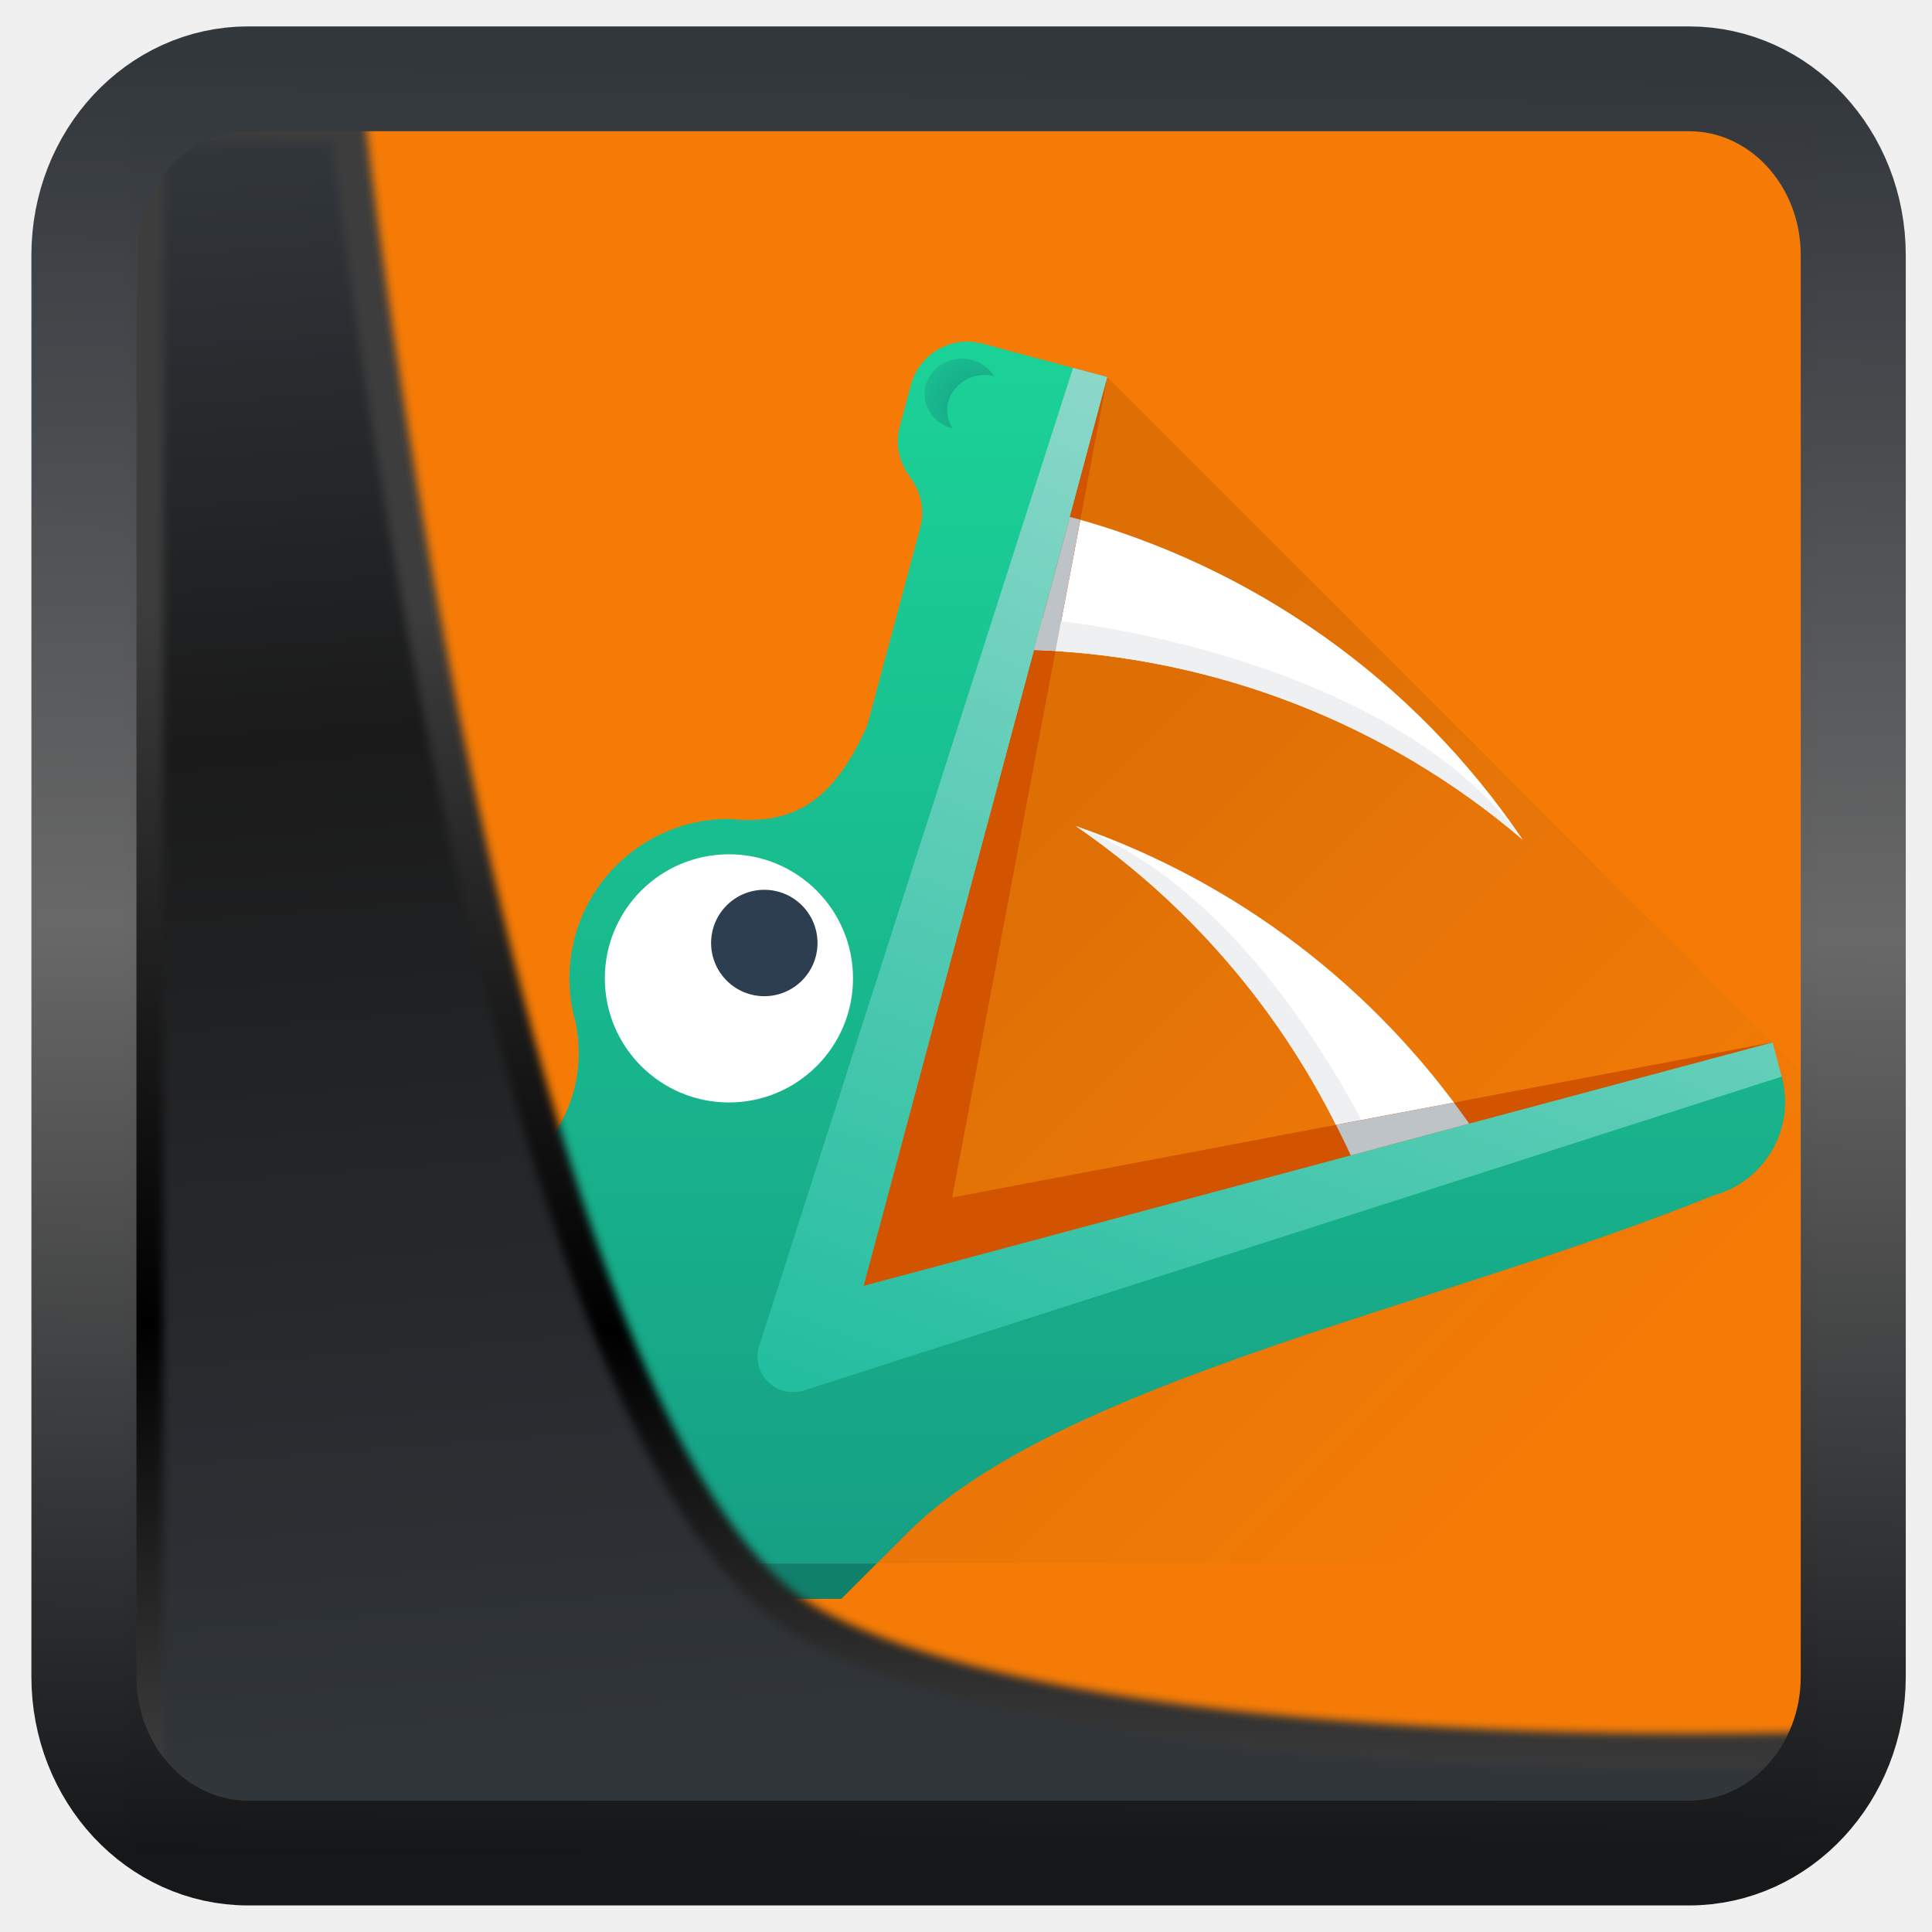
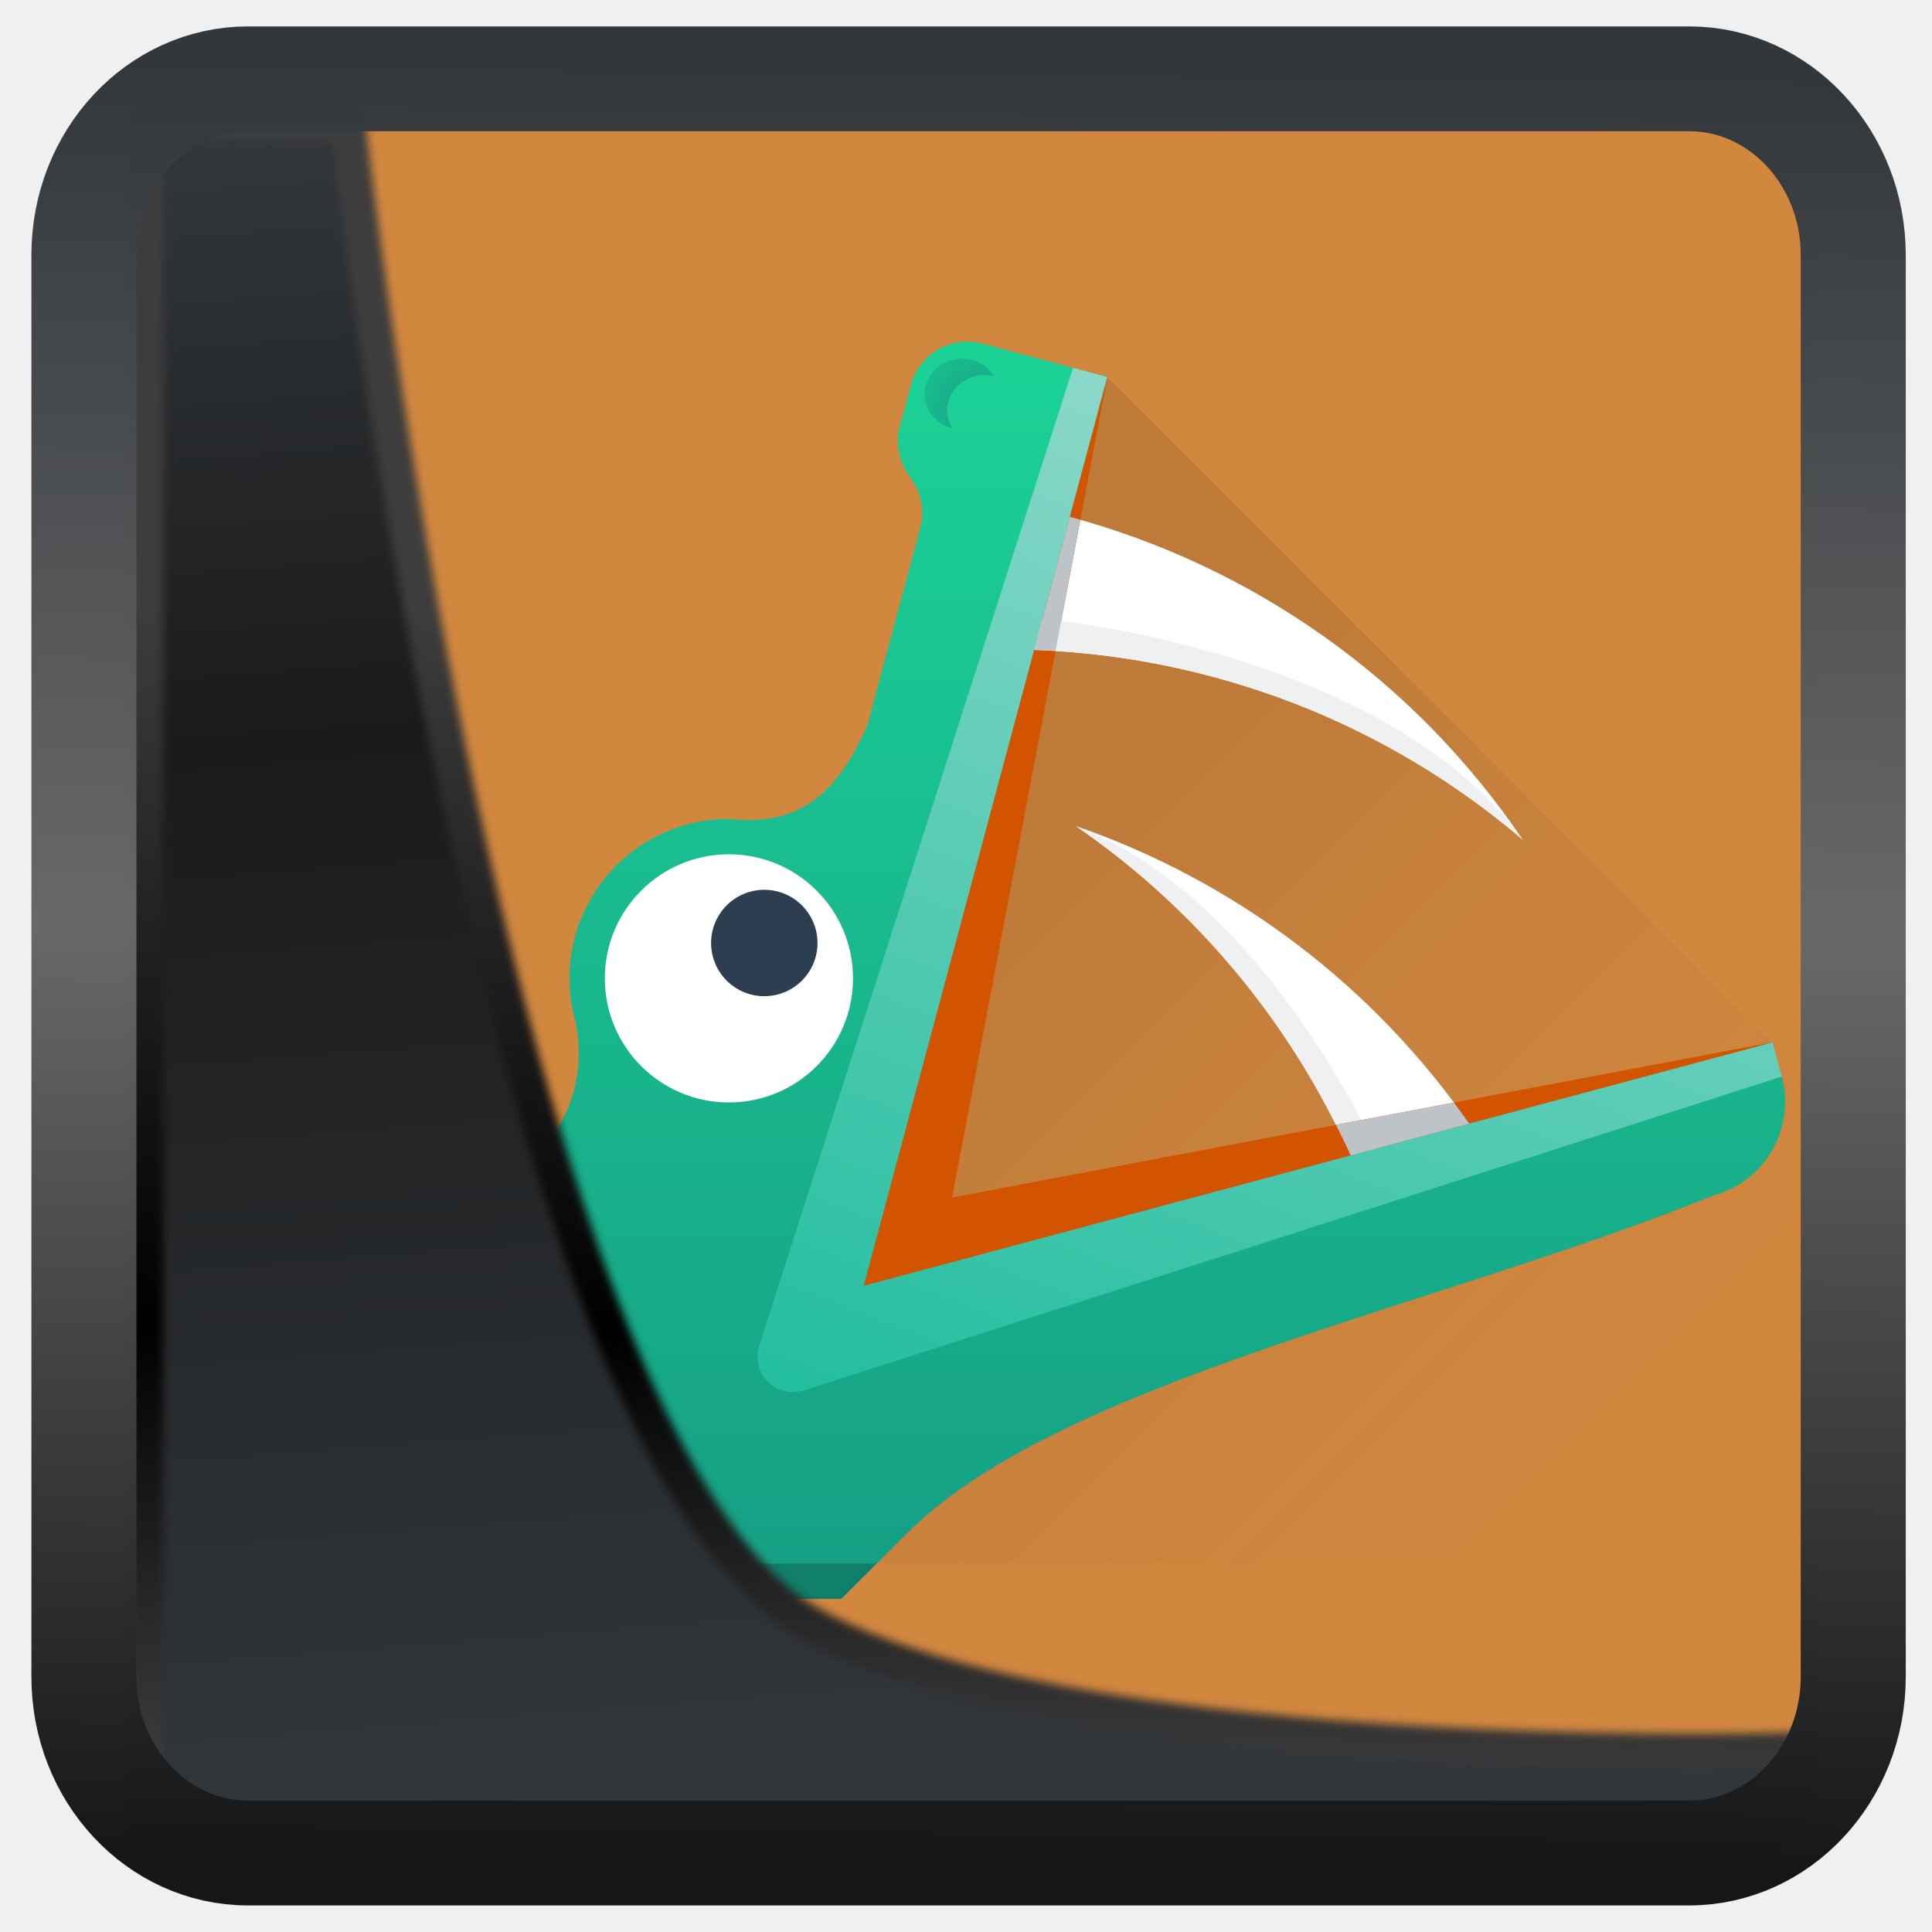
<svg xmlns="http://www.w3.org/2000/svg" xmlns:xlink="http://www.w3.org/1999/xlink" width="32" height="32" version="1.1" viewBox="0 0 32 32" id="svg22">
  <defs id="defs12">
    <linearGradient xlink:href="#linearGradient3487" id="linearGradient3403" gradientUnits="userSpaceOnUse" x1="6.949" y1="4.555" x2="11.215" y2="59.052" />
    <linearGradient id="linearGradient3487">
      <stop style="stop-color:#32373c;stop-opacity:1" offset="0" id="stop3481" />
      <stop id="stop3483" offset="0.368" style="stop-color:#1a1a1a;stop-opacity:1" />
      <stop style="stop-color:#31363b;stop-opacity:1" offset="1" id="stop3485" />
    </linearGradient>
    <linearGradient xlink:href="#linearGradient20604" id="linearGradient20558" gradientUnits="userSpaceOnUse" x1="25.802" y1="20.374" x2="25.111" y2="58.913" />
    <linearGradient id="linearGradient20604">
      <stop id="stop20598" offset="0" style="stop-color:#3d3d3d;stop-opacity:1" />
      <stop style="stop-color:#000000;stop-opacity:1" offset="0.618" id="stop20600" />
      <stop id="stop20602" offset="1" style="stop-color:#3d3d3d;stop-opacity:1" />
    </linearGradient>
    <filter style="color-interpolation-filters:sRGB" id="filter20720" x="-0.017" y="-0.016" width="1.034" height="1.033">
      <feGaussianBlur stdDeviation="0.147" id="feGaussianBlur20722" />
    </filter>
    <linearGradient gradientTransform="translate(0.360678,-0.1301695)" xlink:href="#linearGradient4555" id="linearGradient4557" x1="43.5" y1="64.012" x2="44.142" y2="0.306" gradientUnits="userSpaceOnUse" />
    <linearGradient id="linearGradient4555">
      <stop style="stop-color:#141618;stop-opacity:1" offset="0" id="stop4551" />
      <stop id="stop4559" offset="0.518" style="stop-color:#686868;stop-opacity:1" />
      <stop style="stop-color:#31363b;stop-opacity:1" offset="1" id="stop4553" />
    </linearGradient>
    <filter style="color-interpolation-filters:sRGB" id="filter4601" x="-0.03" width="1.06" y="-0.03" height="1.06">
      <feGaussianBlur stdDeviation="0.015" id="feGaussianBlur4603" />
    </filter>
    <linearGradient id="linearGradient1006" x1="4.841" x2="9.417" y1="5.997" y2="10.573" gradientUnits="userSpaceOnUse">
      <stop offset="0" id="stop7" />
      <stop stop-color="#05221c" stop-opacity="0" offset="1" id="stop9" />
    </linearGradient>
    <linearGradient id="linearGradient1078" x1="19.17" x2="19.17" y1="43" y2="1.831" gradientTransform="translate(0.00269953)" gradientUnits="userSpaceOnUse">
      <stop stop-color="#16a085" offset="0" id="stop12" />
      <stop stop-color="#1cdc9a" offset="1" id="stop14" />
    </linearGradient>
    <linearGradient id="linearGradient1087" x1="19.17" x2="40.893" y1="43" y2="-13.595" gradientUnits="userSpaceOnUse">
      <stop stop-color="#1abc9c" offset="0" id="stop17" />
      <stop stop-color="#eff0f1" offset="1" id="stop19" />
    </linearGradient>
    <radialGradient id="radialGradient886" cx="19.473" cy="10.657" r="0.981" gradientTransform="matrix(0.7278512,0,0,0.7285755,-9.276356,-5.019863)" gradientUnits="userSpaceOnUse">
      <stop stop-color="#16a085" offset="0" id="stop22" />
      <stop stop-color="#16a085" stop-opacity="0" offset="1" id="stop24" />
    </radialGradient>
  </defs>
-   <rect style="display:inline;fill:#f57b06;fill-opacity:1;fill-rule:evenodd;stroke:none;stroke-width:0.617;stroke-linejoin:round;stroke-miterlimit:7.8" id="rect1192" width="27.986" height="28.404" x="2.103" y="2.007" ry="0" />
+   <rect style="display:inline;fill:#d2873f;fill-opacity:1;fill-rule:evenodd;stroke:none;stroke-width:0.617;stroke-linejoin:round;stroke-miterlimit:7.8" id="rect1192" width="27.986" height="28.404" x="2.103" y="2.007" ry="0" />
  <g id="g14051" transform="matrix(0.5872342,0,0,0.5872342,2.068176,1.654067)">
    <g id="g47" transform="matrix(3.779528,0,0,3.779528,5.536588,-1.719582)">
      <path transform="scale(0.2645833)" d="m 4,37 v 1 c 0,3.324 2.676,6 6,6 h 4.672 l 1,-1 H 10 C 6.676,43 4,40.324 4,37 Z" fill="#11806b" style="paint-order:fill markers stroke" id="path35" />
      <path d="M 5.867,2.524 2.427,9.776 1.364,10.725 c 0.288,0.395 0.753,0.652 1.282,0.652 h 7.408 c 0.879,0 1.587,-0.708 1.587,-1.587 V 8.299 Z" fill="url(#linearGradient1006)" opacity="0.1" style="fill:url(#linearGradient1006);paint-order:fill markers stroke" id="path37" />
      <path transform="scale(0.2645833)" d="m 21.289,22.203 c 3.405,2.339 6.068,5.563 7.748,9.287 l 3.342,-0.895 C 29.698,26.749 25.843,23.778 21.289,22.203 Z" fill="#ffffff" style="paint-order:fill markers stroke" id="path39" />
      <path transform="scale(0.2645833)" d="m 21.117,13.482 -1.006,3.752 c 5.058,0.185 9.917,2.051 13.777,5.35 -3.06,-4.524 -7.621,-7.715 -12.771,-9.102 z" fill="#ffffff" style="paint-order:fill markers stroke" id="path41" />
      <path d="M 8.15,8.91 7.943,9.029 C 7.55,7.749 6.74,6.635 5.633,5.875 c 1.422,0.544 2.301,2.448 2.517,3.035 z" fill="#eff0f1" style="paint-order:fill markers stroke" id="path43" />
      <path transform="scale(0.2645833)" d="m 18.322,8.541 c -0.767,-0.047 -1.483,0.447 -1.689,1.219 l -0.312,1.166 c -0.14,0.521 -0.01,1.046 0.297,1.439 l -0.006,0.004 c 0.297,0.39 0.42,0.904 0.285,1.416 -5.06e-4,0.002 5.14e-4,0.004 0,0.006 l -0.062,0.23 -0.018,0.064 -1.123,4.191 -0.033,0.123 -0.26,0.969 C 14.499,21.399 13.415,22.208 11.502,22 c -2.485,0 -4.5,2.015 -4.5,4.5 1.093e-4,0.411 0.057,0.821 0.168,1.217 0.271,1.255 -0.037,2.602 -0.951,3.617 L 4.002,33.551 V 37 c 0,0.405 0.042,0.8 0.117,1.182 0.049,0.249 0.116,0.49 0.195,0.727 0.019,0.058 0.041,0.115 0.062,0.172 0.072,0.194 0.154,0.384 0.244,0.568 0.017,0.036 0.033,0.072 0.051,0.107 0.117,0.226 0.245,0.444 0.389,0.652 0.004,0.005 0.008,0.01 0.012,0.016 0.134,0.192 0.281,0.374 0.436,0.549 0.036,0.041 0.072,0.081 0.109,0.121 0.154,0.165 0.316,0.324 0.488,0.471 0.013,0.011 0.026,0.022 0.039,0.033 0.193,0.162 0.397,0.31 0.609,0.447 0.026,0.017 0.053,0.032 0.08,0.049 0.184,0.115 0.375,0.218 0.572,0.312 0.043,0.021 0.085,0.043 0.129,0.062 0.23,0.103 0.467,0.195 0.711,0.27 C 8.801,42.907 9.39,43 10.002,43 h 5.672 l 0.855,-0.855 c 4.289,-4.289 14.981,-6.378 22.73,-9.52 1.467,-0.393 2.331,-1.891 1.938,-3.357 -0.086,-0.321 -0.196,-0.507 -0.334,-0.605 l 0.076,-0.359 -2.643,0.709 h -0.006 l -22.984,6.158 0.336,-1.252 1.018,-3.797 3.389,-12.643 1.609,-6.008 0.518,-1.932 -1.932,-0.518 c -0.007,-0.002 -0.013,-0.002 -0.02,-0.004 l -1.572,-0.422 -0.072,-0.02 -0.002,0.008 c -0.085,-0.019 -0.171,-0.038 -0.256,-0.043 z" fill="url(#linearGradient1078)" style="fill:url(#linearGradient1078);paint-order:fill markers stroke" id="path45" />
    </g>
    <g id="g53" transform="matrix(3.779528,0,0,3.779528,5.536588,-1.719582)">
      <circle cx="3.043" cy="7.011" r="0.926" fill="#ffffff" style="paint-order:fill markers stroke" id="circle49" />
      <ellipse cx="3.307" cy="6.747" rx="0.397" ry="0.397" fill="#2c3e50" style="paint-order:fill markers stroke" id="ellipse51" />
    </g>
    <g id="g69" transform="matrix(3.779528,0,0,3.779528,5.536588,-1.719582)">
      <path transform="scale(0.2645833)" d="M 21.207,9.279 12.34,36.912 h 0.002 c -0.087,0.325 -0.004,0.673 0.221,0.924 0.251,0.28 0.639,0.395 1.002,0.297 v 0.004 L 41.195,29.268 40.938,28.303 15.305,35.17 22.174,9.539 Z" fill="url(#linearGradient1087)" style="fill:url(#linearGradient1087);paint-order:fill markers stroke" id="path55" />
      <path d="M 4.049,9.305 8.638,4.717" fill="#ffffff" opacity="0.878" style="paint-order:fill markers stroke" id="path57" />
      <path d="M 5.867,2.524 4.709,8.646 10.831,7.488 4.049,9.305 Z" fill="#d35400" style="paint-order:fill markers stroke" id="path59" />
      <path transform="scale(0.2645833)" d="m 31.949,30.002 -3.326,0.629 c 0.143,0.284 0.285,0.569 0.416,0.859 l 3.34,-0.895 c -0.14,-0.201 -0.284,-0.398 -0.43,-0.594 z" fill="#bdc3c7" style="paint-order:fill markers stroke" id="path61" />
      <path transform="scale(0.2645833)" d="m 20.345,16.363 -0.234,0.872 c 5.058,0.185 9.917,2.051 13.777,5.35 -3.378,-4.657 -11.188,-6.004 -13.544,-6.221 z" fill="#eff0f1" style="paint-order:fill markers stroke" id="path63" />
      <path transform="scale(0.2645833)" d="m 21.117,13.482 -1.006,3.752 c 0.201,0.007 0.402,0.013 0.602,0.025 L 21.412,13.562 c -0.098,-0.028 -0.197,-0.054 -0.295,-0.08 z" fill="#bdc3c7" style="paint-order:fill markers stroke" id="path65" />
      <path d="M 4.782,2.386 A 0.279,0.265 0 0 0 4.503,2.65 0.279,0.265 0 0 0 4.711,2.906 0.279,0.265 0 0 1 4.672,2.772 0.279,0.265 0 0 1 4.951,2.508 a 0.279,0.265 0 0 1 0.071,0.009 0.279,0.265 0 0 0 -0.24,-0.131 z" fill="url(#radialGradient886)" style="fill:url(#radialGradient886);paint-order:fill markers stroke" id="path67" />
    </g>
  </g>
  <path style="display:inline;mix-blend-mode:normal;fill:url(#linearGradient3403);fill-opacity:1;stroke:url(#linearGradient20558);stroke-width:1.162;stroke-linecap:butt;stroke-linejoin:round;stroke-miterlimit:4;stroke-dasharray:none;stroke-opacity:1;filter:url(#filter20720)" d="M 4.704,3.981 4.691,60.802 H 58.595 l 1.022,-2.866 c 0,0 -23.875,0.766 -32.844,-4.14 C 16.258,48.042 11.401,4.098 11.401,4.098 Z" id="path1686" transform="matrix(0.5,0,0,0.5,0.06630363,0.01654935)" />
  <rect style="display:inline;fill:none;fill-opacity:1;stroke:url(#linearGradient4557);stroke-width:3.714;stroke-linejoin:round;stroke-miterlimit:7.8;stroke-dasharray:none;stroke-opacity:0.995;filter:url(#filter4601)" id="rect4539" width="62.567" height="62.867" x="1.032" y="0.596" ry="6.245" rx="5.803" transform="matrix(0.4683914,0,0,0.4674367,0.9063849,1.026897)" />
</svg>
